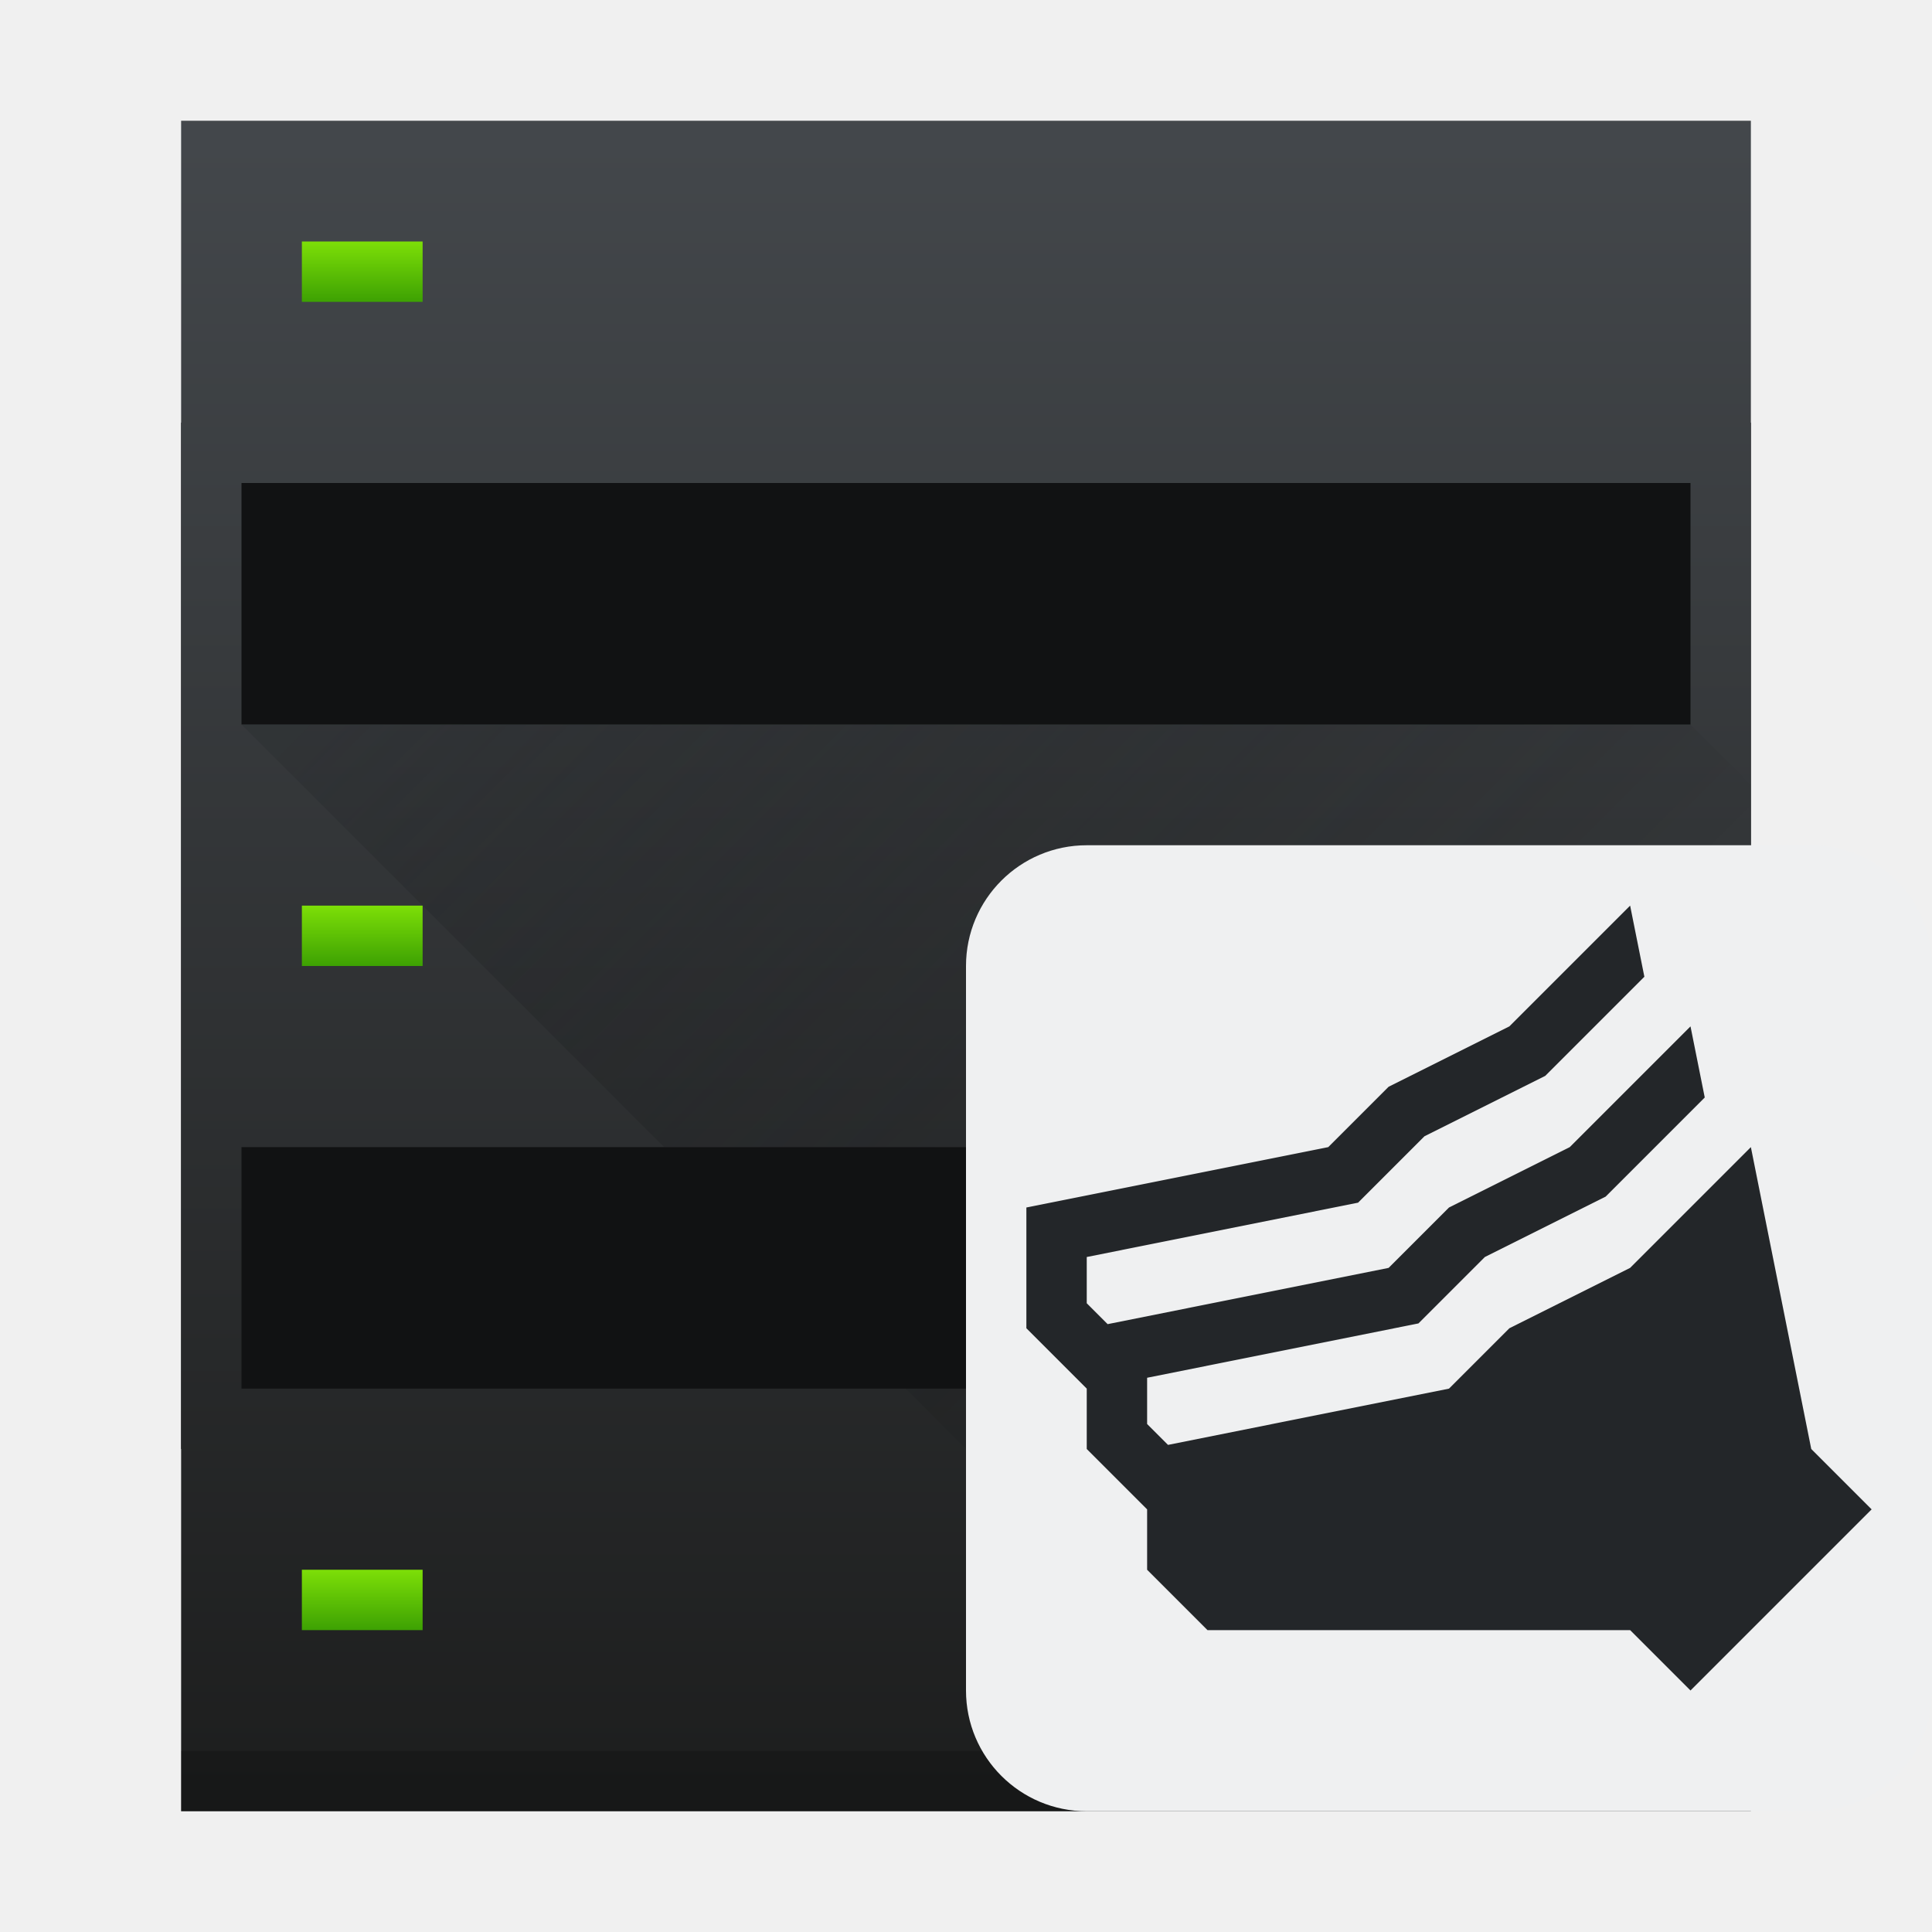
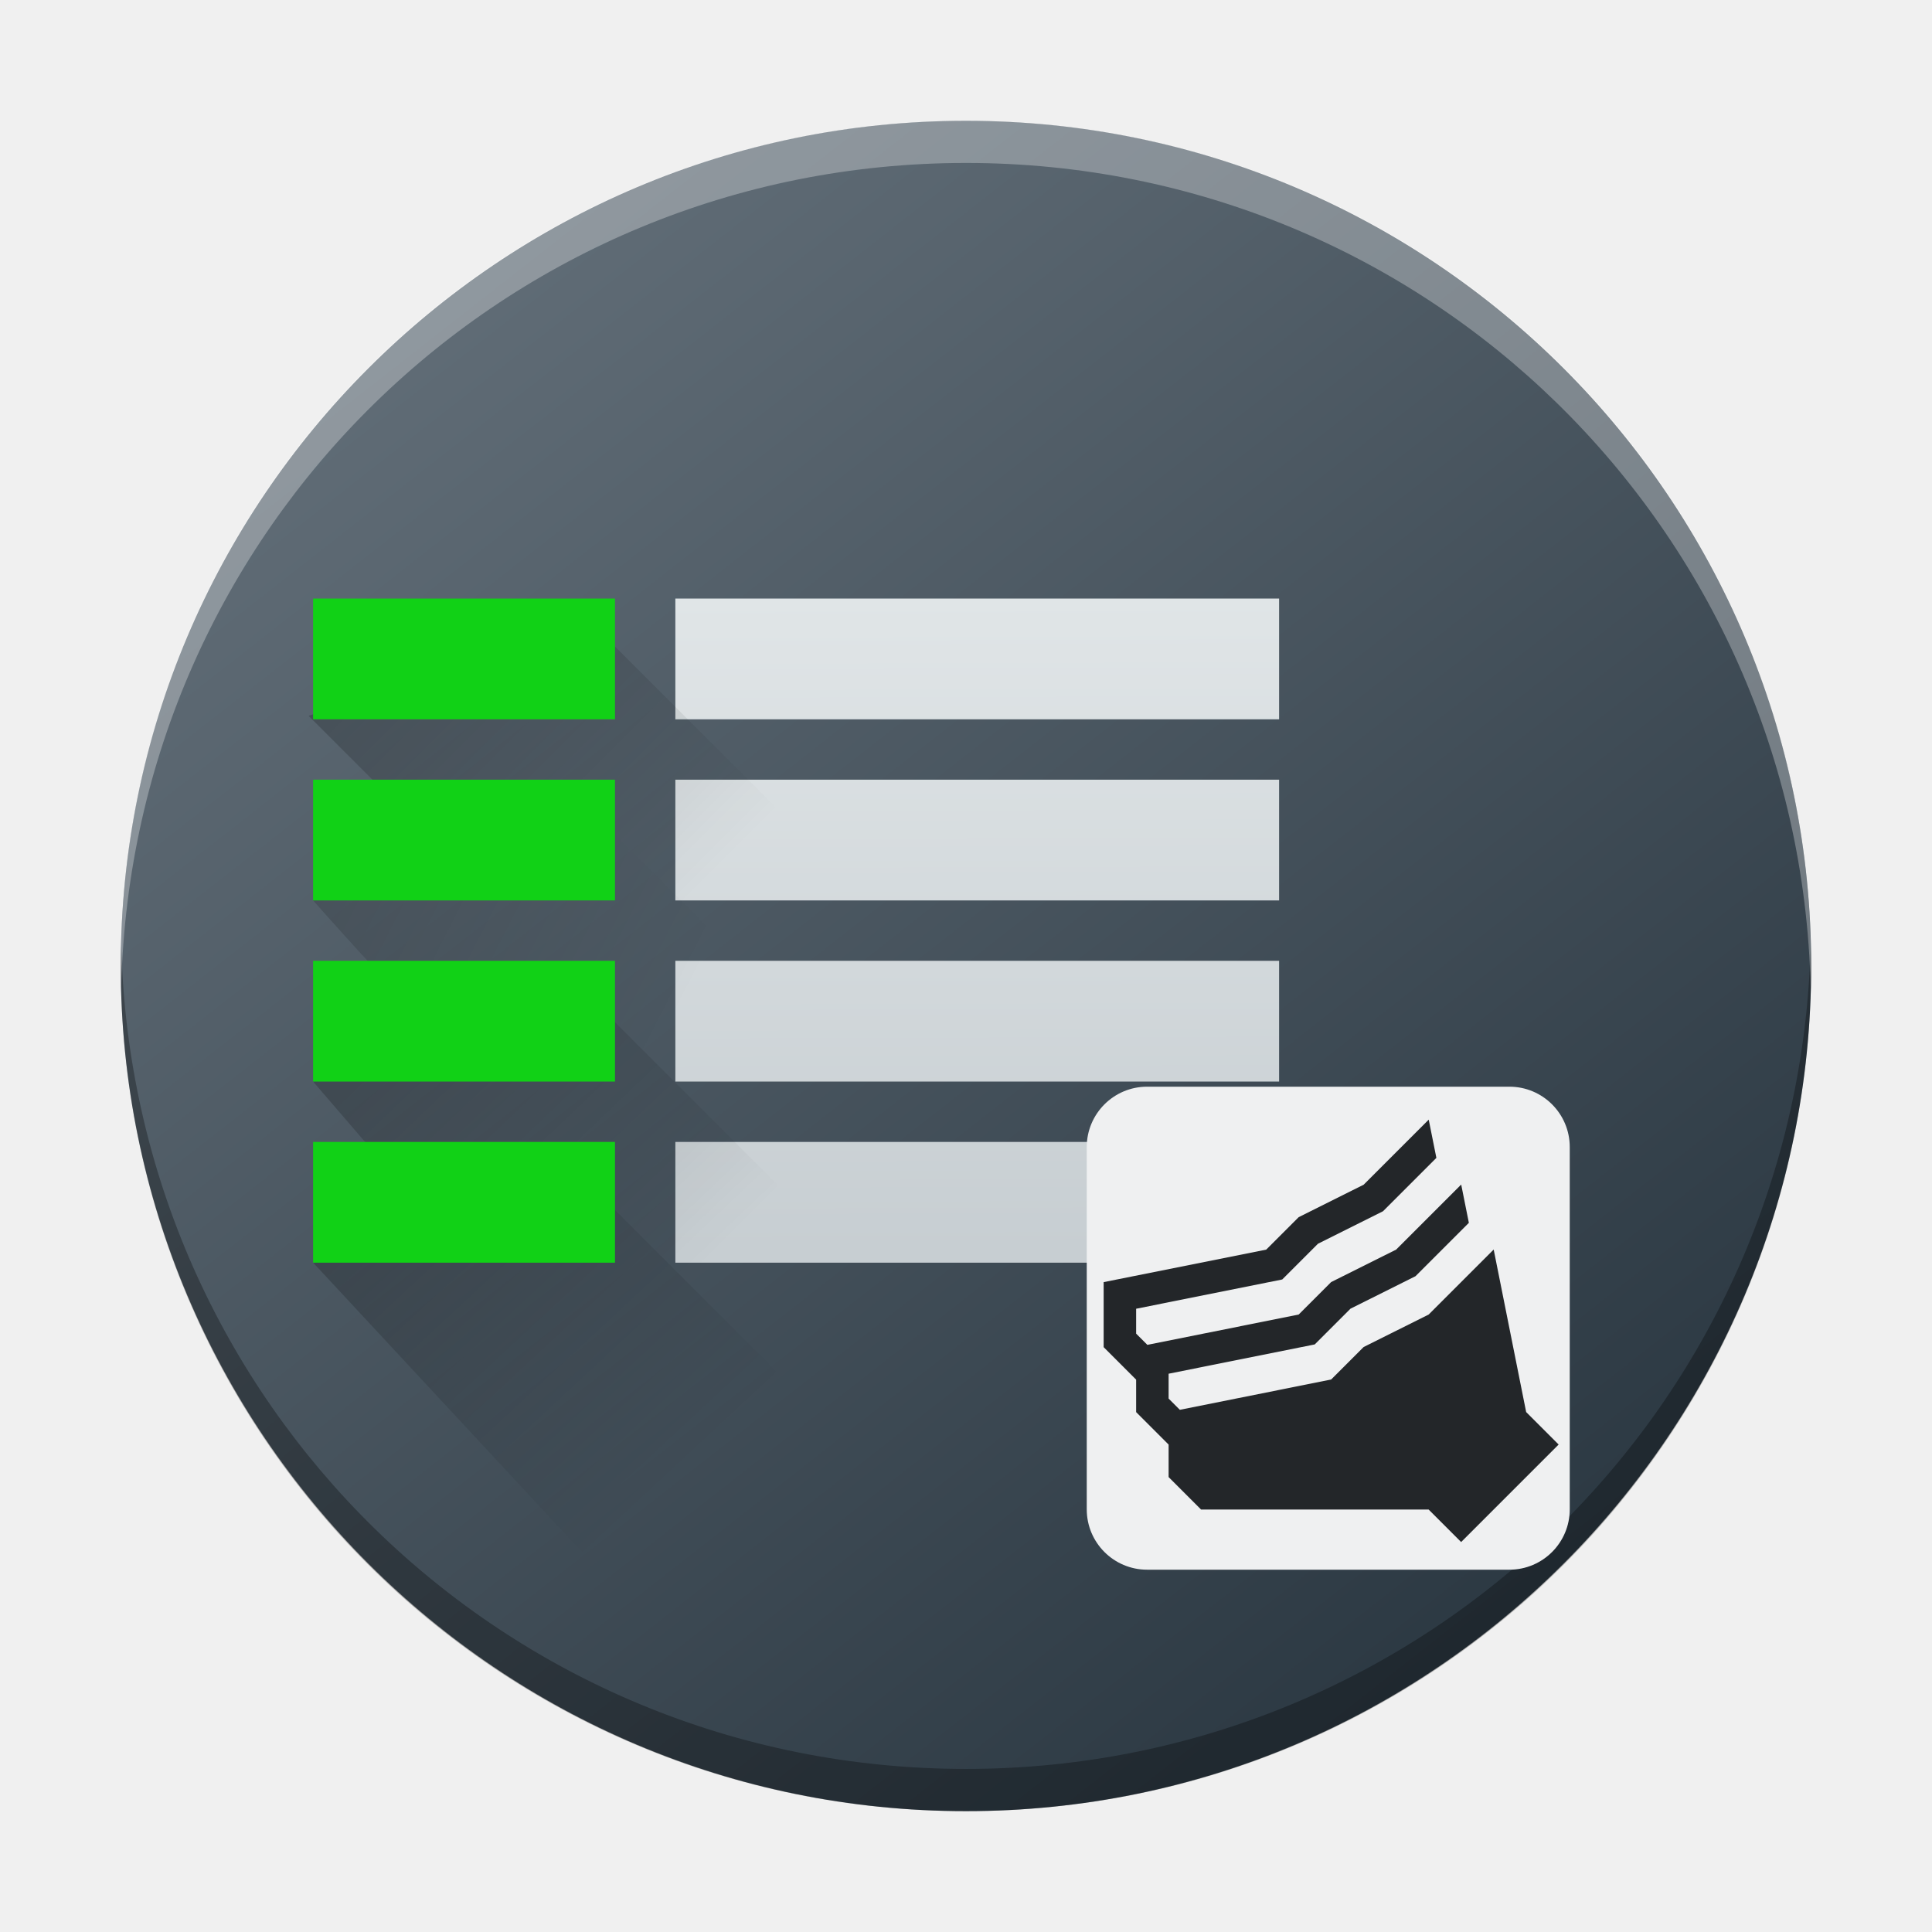
- <svg xmlns="http://www.w3.org/2000/svg" xmlns:xlink="http://www.w3.org/1999/xlink" height="32" width="32">
+ <svg xmlns="http://www.w3.org/2000/svg" xmlns:xlink="http://www.w3.org/1999/xlink" height="32" width="32" version="1.1" id="svg1923">
+   <defs id="defs1927">
+     <linearGradient gradientTransform="matrix(0.6999704,0,0,0.6999312,-301.988,-350.6239)" gradientUnits="userSpaceOnUse" x2="426.695" y2="499.921" y1="547.675" id="a-6" x1="389.32">
+       <stop stop-color="#18222a" style="stop-color:#1e2b35;stop-opacity:1" id="stop216-3" />
+       <stop stop-color="#566069" offset="1" style="stop-color:#6d7983;stop-opacity:1" id="stop218" />
+     </linearGradient>
+     <linearGradient xlink:href="#c-6" id="linearGradient1278" gradientUnits="userSpaceOnUse" gradientTransform="matrix(3.11111,0,0,1.555556,-1200.667,-798.2738)" x1="389.571" y1="526.798" x2="389.524" y2="519.549" />
+     <linearGradient id="c-6">
+       <stop offset="0" stop-color="#c6cdd1" id="stop226" />
+       <stop offset="1" stop-color="#e0e5e7" id="stop228" />
+     </linearGradient>
+     <linearGradient xlink:href="#e-3" id="linearGradient1280" gradientUnits="userSpaceOnUse" gradientTransform="matrix(1.555556,0,0,1.555556,0.4444865,4.078617)" x1="3" y1="5" x2="6" y2="8" />
+     <linearGradient id="e-3">
+       <stop offset="0" id="stop232" />
+       <stop offset="1" stop-opacity="0" id="stop234" />
+     </linearGradient>
+     <linearGradient xlink:href="#e-3" id="linearGradient1282" gradientUnits="userSpaceOnUse" gradientTransform="matrix(1.555556,0,0,1.555556,0.4444865,4.078617)" x1="1.005" y1="7.439" x2="6" y2="10" />
+     <linearGradient xlink:href="#e-3" id="linearGradient1284" gradientUnits="userSpaceOnUse" gradientTransform="matrix(1.555556,0,0,1.555556,0.4444865,4.078617)" x1="3.048" y1="8.894" x2="6" y2="12" />
+     <linearGradient xlink:href="#e-3" id="linearGradient1286" gradientUnits="userSpaceOnUse" gradientTransform="matrix(1.555556,0,0,1.555556,0.4444865,4.078617)" x1="3.048" y1="10.823" x2="6" y2="14" />
+   </defs>
  <linearGradient id="b" gradientTransform="matrix(.7 0 0 .7 -.7 -1.1)" gradientUnits="userSpaceOnUse" x2="0" y1="44" y2="4">
-     <stop offset="0" stop-color="#1d1e1e" />
-     <stop offset="1" stop-color="#44484c" />
+     <stop offset="0" stop-color="#1d1e1e" id="stop1885" />
+     <stop offset="1" stop-color="#44484c" id="stop1887" />
  </linearGradient>
  <linearGradient id="c" x1="6" x2="6" xlink:href="#a" y1="5" y2="4" />
  <linearGradient id="a" gradientUnits="userSpaceOnUse" x2="0" y1="507.8" y2="506.8">
-     <stop offset="0" stop-color="#3da103" />
-     <stop offset="1" stop-color="#7ddf07" />
+     <stop offset="0" stop-color="#3da103" id="stop1891" />
+     <stop offset="1" stop-color="#7ddf07" id="stop1893" />
  </linearGradient>
  <linearGradient id="d" x1="6" x2="6" xlink:href="#a" y1="16" y2="15" />
  <linearGradient id="e" x1="6" x2="6" xlink:href="#a" y1="27" y2="26" />
  <linearGradient id="f" gradientUnits="userSpaceOnUse" x1="5" x2="18" y1="12" y2="25">
-     <stop offset="0" stop-color="#292c2f" />
-     <stop offset="1" stop-opacity="0" />
+     <stop offset="0" stop-color="#292c2f" id="stop1898" />
+     <stop offset="1" stop-opacity="0" id="stop1900" />
  </linearGradient>
-   <path d="M3 7h26v17H3z" fill="#111213" />
-   <path d="M3 2v28h26V2zm1 6h24v4H4zm0 11h24v4H4z" fill="url(#b)" />
-   <path d="M3 29h26v1H3z" opacity=".2" />
-   <g stroke-width=".7">
-     <path d="M5 4h2v1H5z" fill="url(#c)" />
-     <path d="M5 15h2v1H5z" fill="url(#d)" />
-     <path d="M5 26h2v1H5z" fill="url(#e)" />
-   </g>
-   <path d="M4 12l7 7h17v4H15l7 7h7V13l-1-1z" fill="url(#f)" fill-rule="evenodd" opacity=".4" />
-   <rect fill="#eff0f1" height="16" rx="2" width="16" x="16" y="14" />
-   <path d="M27 15l-2 2-2 1-1 1-5 1v2l1 1v1l1 1v1l1 1h7l1 1 3-3-1-1-1-5-2 2-2 1-1 1-4.654.932-.346-.346v-.766l4.494-.9 1.1-1.1 2-1 1.642-1.642L28 17l-2 2-2 1-1 1-4.654.932-.346-.346v-.766l4.494-.9 1.1-1.1 2-1 1.642-1.642z" fill="#232629" />
+   <rect width="27.999" x="-29.999" y="2.001" rx="13.999" height="27.997" transform="scale(-1,1)" style="display:inline;overflow:visible;fill:url(#a-6);stroke-width:1.96;stroke-opacity:0.55" id="rect223" ry="13.999" />
+   <path style="display:inline;overflow:visible;opacity:0.3;fill:#000000;fill-opacity:1;stroke-width:1.96;stroke-opacity:0.55" d="m 2.008,15.65 c -0.004,0.117 -0.008,0.233 -0.008,0.35 0,7.755 6.244,13.999 13.999,13.999 7.756,0 13.999,-6.243 13.999,-13.999 0,-0.117 -0.007,-0.233 -0.008,-0.35 -0.185,7.592 -6.356,13.649 -13.991,13.649 -7.638,0 -13.806,-6.057 -13.991,-13.649" id="path225" />
+   <path d="m 2.008,16.348 c -0.004,-0.117 -0.008,-0.232 -0.008,-0.35 0,-7.755 6.244,-13.999 13.999,-13.999 7.756,0 13.999,6.243 13.999,13.999 0,0.117 -0.007,0.233 -0.008,0.35 -0.185,-7.592 -6.356,-13.649 -13.991,-13.649 -7.638,0 -13.806,6.056 -13.991,13.649" style="display:inline;overflow:visible;opacity:0.3;fill:#ffffff;fill-opacity:1;stroke-width:1.96;stroke-opacity:0.55" id="path229" />
+   <path d="m 11.186,9.914 h 10 v 2 h -10 z m 0,9 h 10 v 2 h -10 z m 0,-6 h 10 v 2 h -10 z m 0,3 h 10 v 2 h -10 z" stroke-width="2.2" id="path269-9" style="fill:url(#linearGradient1278)" />
+   <path d="m 5.111,11.856 1.556,1.556 h 3.111 l 1.556,1.556 1.556,-1.556 -3.111,-3.111 z" fill="url(#h)" opacity="0.2" id="path271-3" style="fill:url(#linearGradient1280);stroke-width:1.556" />
+   <path d="m 5.186,14.914 c 0,0 0.962,1.09 1.48,1.609 h 3.111 l 1.556,1.556 1.556,-1.556 -3.111,-3.111 z" fill="url(#i)" opacity="0.2" id="path273-6" style="fill:url(#linearGradient1282);stroke-width:1.556" />
+   <path d="m 5.186,17.914 1.48,1.72 h 3.111 l 1.556,1.556 1.556,-1.556 -3.111,-3.111 z" fill="url(#j)" opacity="0.2" id="path275-0" style="fill:url(#linearGradient1284);stroke-width:1.556" />
+   <path d="m 9.778,19.634 -4.591,1.28 4.591,4.942 h 6.222 z" fill="url(#k)" opacity="0.2" id="path277-6" style="fill:url(#linearGradient1286);stroke-width:1.556" />
+   <path d="M 5.186,9.914 H 10.186 V 11.914 H 5.186 Z m 0,3 h 5 v 2 H 5.186 Z m 0,3 h 5 v 2 H 5.186 Z m 0,3 h 5 v 2 H 5.186 Z" fill="#11d116" id="path279-2" style="stroke-width:1.556" />
+   <rect fill="#eff0f1" height="8" rx="1" width="8" x="18" y="17.999" id="rect36-5" style="stroke-width:0.5" />
+   <path d="m 23.664,18.545 -1.077,1.077 -1.077,0.538 -0.538,0.538 -2.692,0.538 v 1.077 l 0.538,0.538 v 0.538 l 0.538,0.538 v 0.538 l 0.538,0.538 h 3.769 l 0.538,0.538 1.615,-1.615 -0.538,-0.538 -0.538,-2.692 -1.077,1.077 -1.077,0.538 -0.538,0.538 -2.506,0.502 -0.186,-0.186 v -0.412 l 2.42,-0.485 0.592,-0.592 1.077,-0.538 0.884,-0.884 -0.127,-0.634 -1.077,1.077 -1.077,0.538 -0.538,0.538 -2.506,0.502 -0.186,-0.186 v -0.412 l 2.42,-0.485 0.592,-0.592 1.077,-0.538 0.884,-0.884 z" fill="#232629" id="path1921-7" style="stroke-width:0.538" />
</svg>
